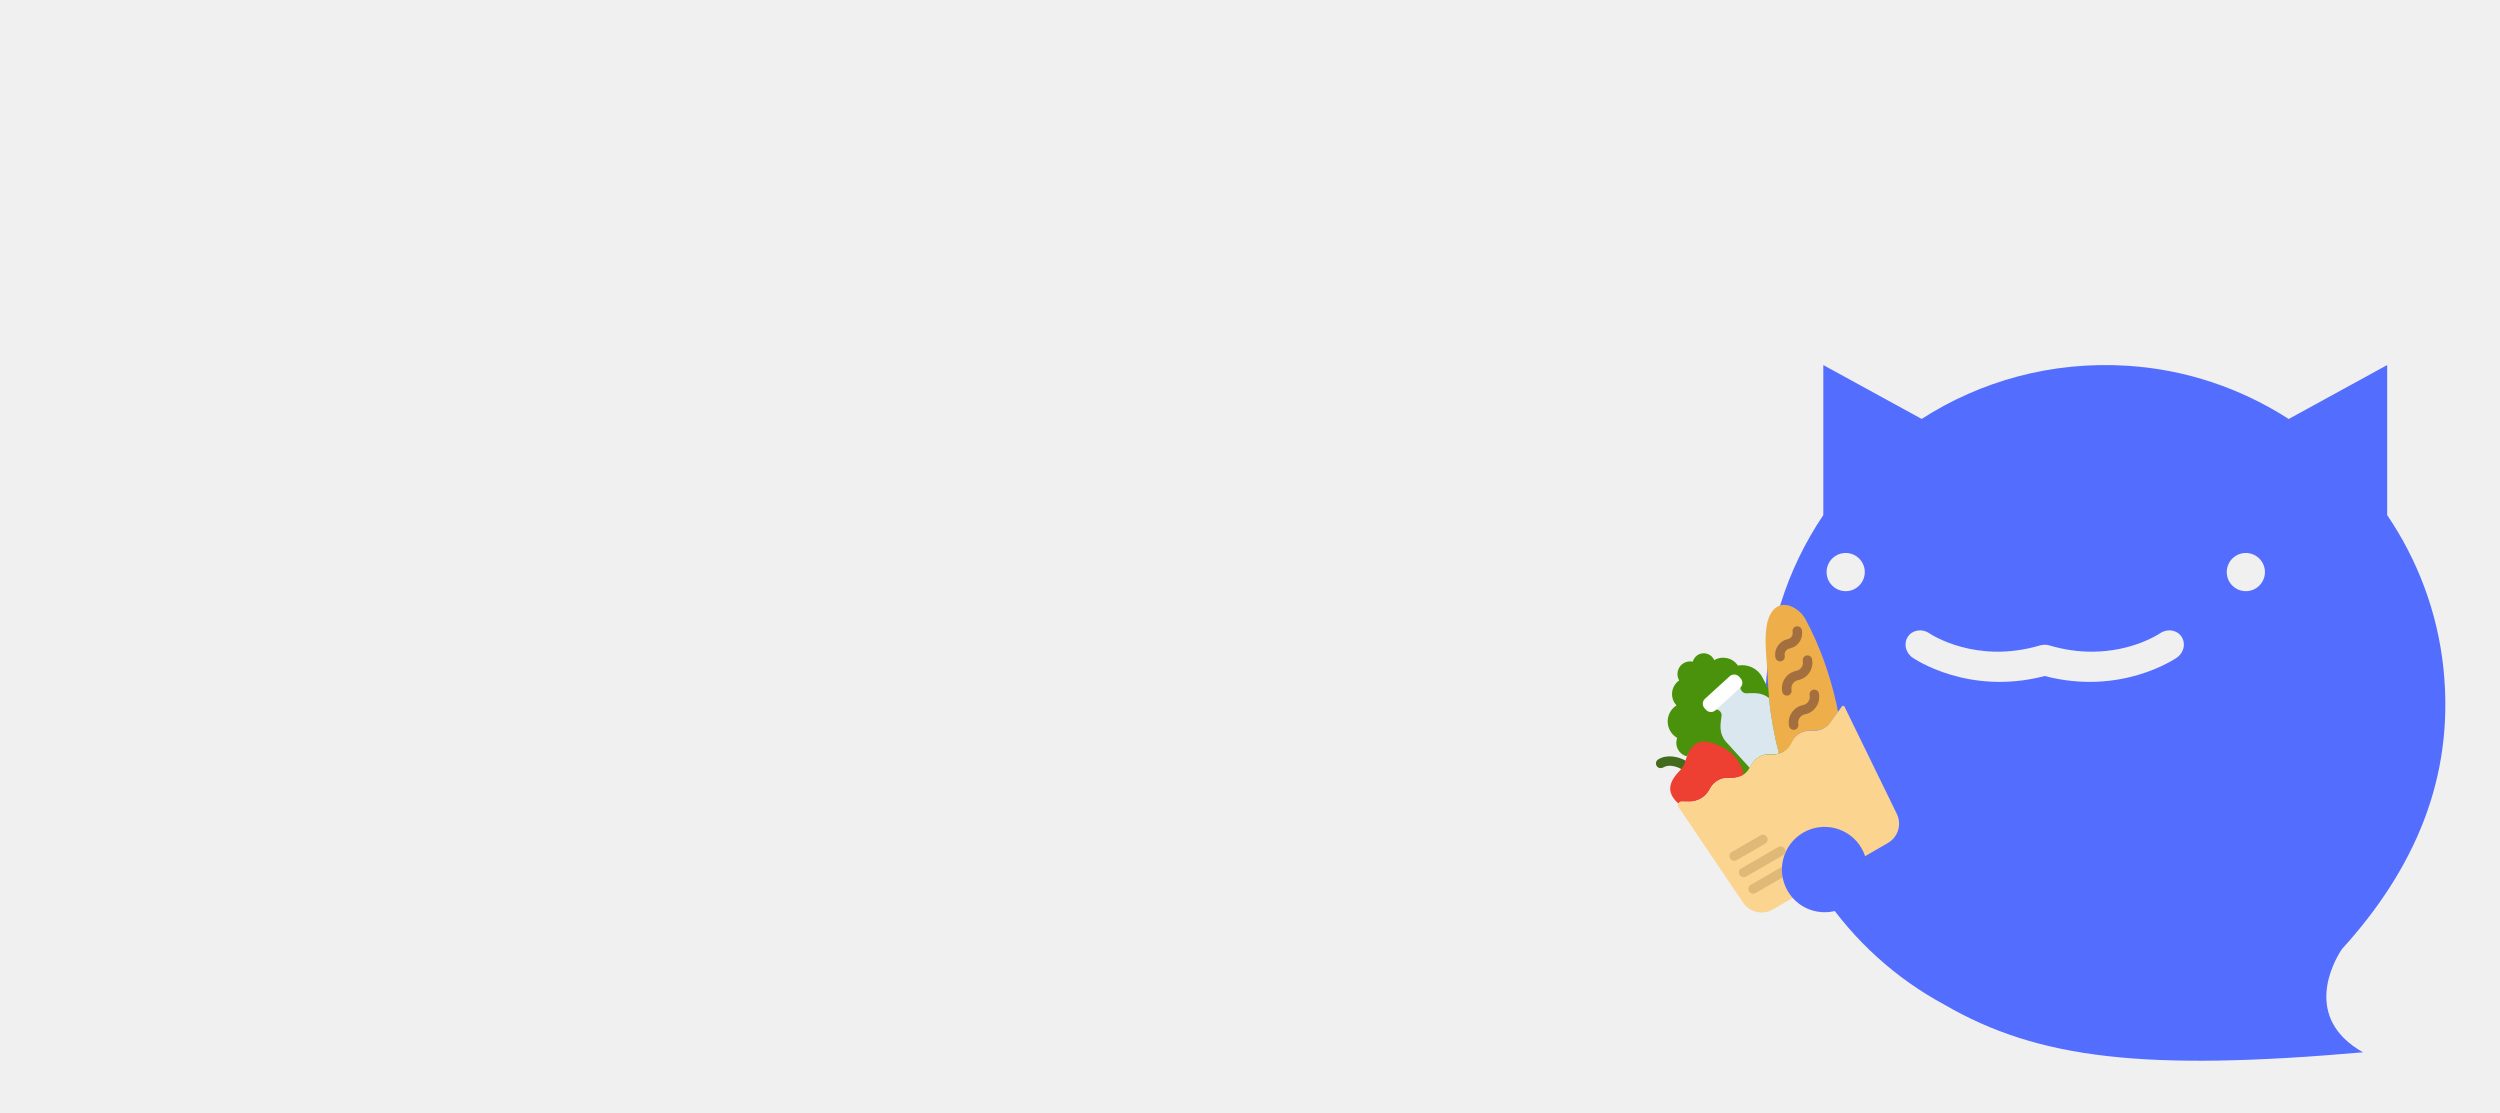
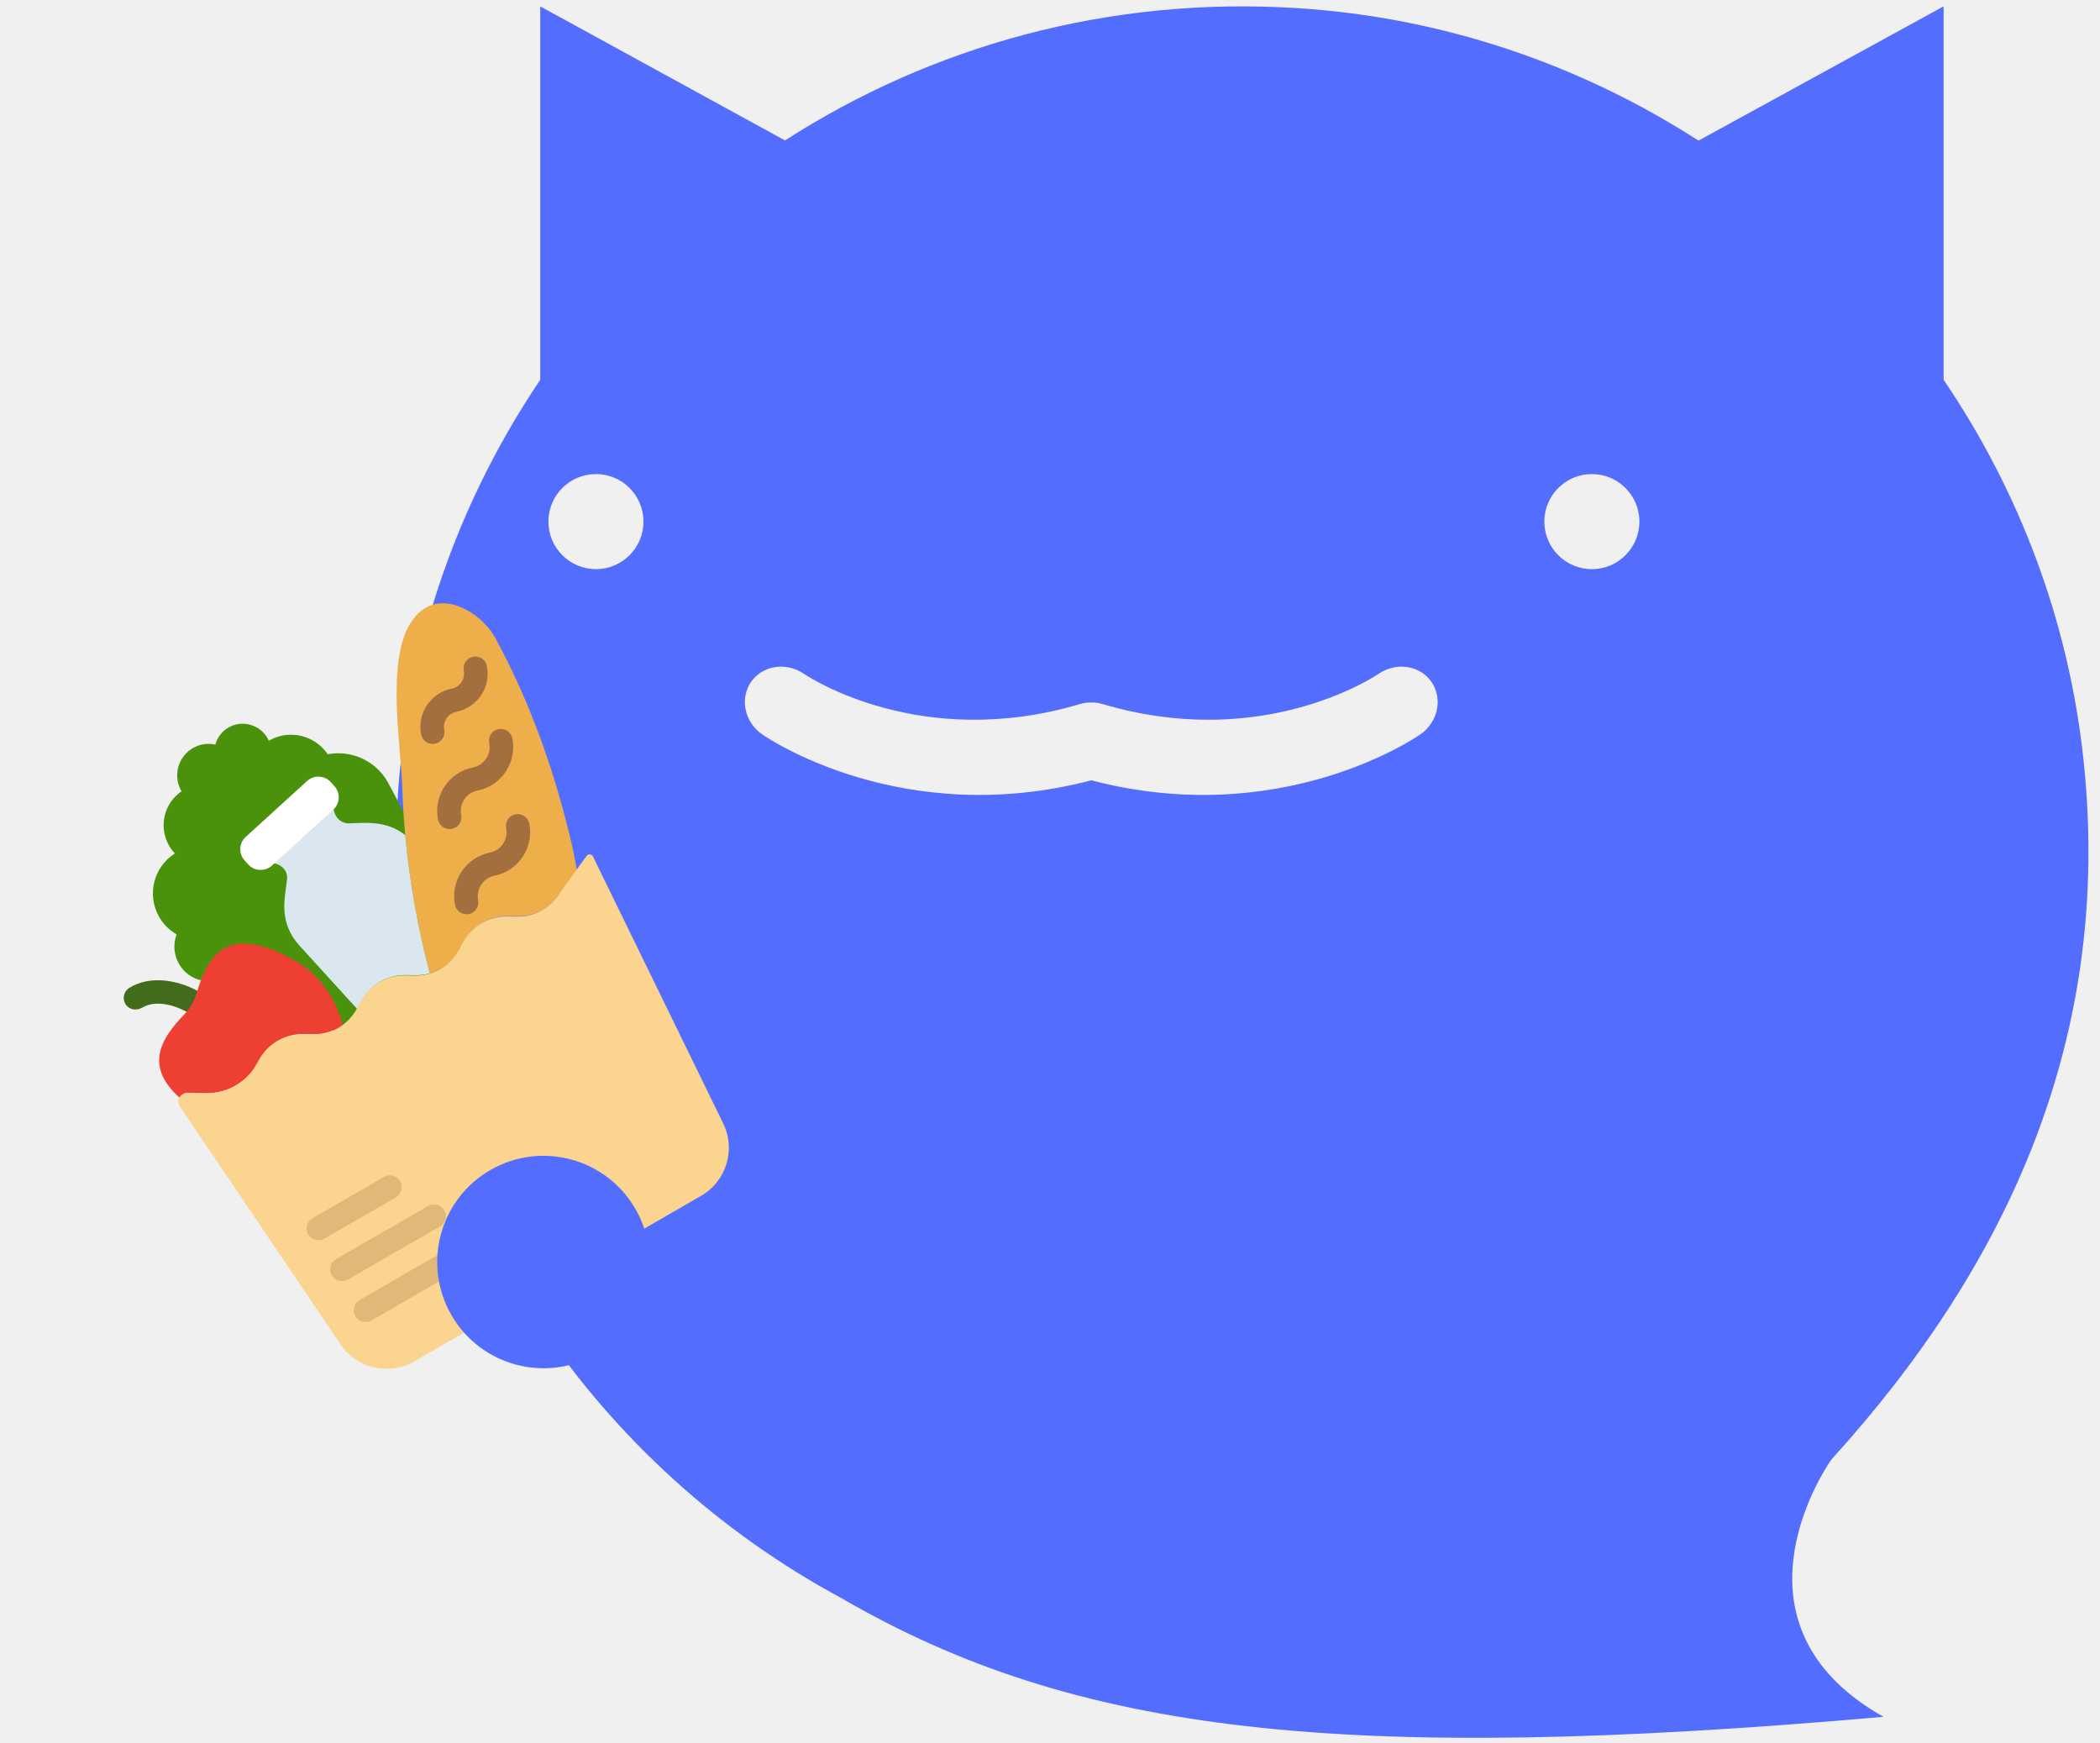
- <svg xmlns="http://www.w3.org/2000/svg" width="400px" height="178px" viewBox="0 0 400 178" version="1.1">
+ <svg xmlns="http://www.w3.org/2000/svg" width="135px" height="112px" viewBox="0" version="1.1">
  <defs />
  <g id="Symbols" stroke="none" stroke-width="1" fill="none" fill-rule="evenodd">
    <g id="img_ram-market">
-       <g id="Group-23" transform="translate(257, 58)">
+       <g id="Group-23">
        <path d="M124.946,0.409 L109.19,9.04 C101.626,4.169 92.811,1.12 83.408,0.523 C71.238,-0.251 59.862,2.984 50.465,9.028 L34.73,0.409 L34.73,24.414 L34.731,24.414 C28.872,33.094 25.451,43.554 25.451,54.814 C25.451,54.814 25.352,56.8 25.707,60.047 C27.473,78.541 38.492,94.333 54.087,102.735 C69.114,111.459 86.211,113.425 121.08,110.367 C111.322,104.86 116.433,95.842 117.54,94.115 C117.57,94.071 117.69,93.894 117.737,93.822 C129.187,81.22 135.804,66.555 133.947,48.92 C132.999,39.919 129.802,31.565 124.946,24.414 L124.946,0.409 Z M99.279,33.532 C99.279,31.844 100.648,30.476 102.335,30.476 C104.023,30.476 105.39,31.844 105.39,33.532 C105.39,35.219 104.023,36.588 102.335,36.588 C100.648,36.588 99.279,35.219 99.279,33.532 Z M35.255,33.532 C35.255,31.844 36.623,30.476 38.311,30.476 C39.998,30.476 41.366,31.844 41.366,33.532 C41.366,35.219 39.998,36.588 38.311,36.588 C36.623,36.588 35.255,35.219 35.255,33.532 Z M88.61,43.327 C89.754,42.539 91.28,42.764 92.021,43.834 C92.765,44.911 92.447,46.424 91.3,47.218 C90.925,47.474 82.283,53.337 70.154,50.163 C58.023,53.337 49.382,47.474 49.007,47.218 C47.859,46.424 47.542,44.911 48.285,43.834 C49.027,42.764 50.553,42.539 51.697,43.327 C52.026,43.544 59.218,48.296 69.43,45.259 C69.669,45.188 69.912,45.159 70.154,45.161 C70.395,45.159 70.638,45.188 70.876,45.259 C73.335,45.99 75.621,46.27 77.675,46.27 C84.155,46.271 88.36,43.492 88.61,43.327 Z" id="Fill-1" fill="#536DFE" />
        <g id="groceries" transform="translate(27.37649, 65.90277) rotate(-30) translate(-27.37649, -65.90277) translate(10.37649, 41.90277)">
          <path d="M4.717,15.866 C4.462,15.866 4.214,15.738 4.07,15.505 C3.604,14.75 2.734,13.877 1.735,13.908 C1.31,13.886 0.966,13.591 0.954,13.173 C0.941,12.754 1.27,12.404 1.689,12.391 C3.287,12.343 4.651,13.555 5.361,14.709 C5.581,15.065 5.471,15.533 5.114,15.753 C4.99,15.829 4.852,15.866 4.717,15.866 Z" id="Shape" fill="#436B1C" fill-rule="nonzero" />
          <path d="M20.244,5.764 C20.142,4.286 18.914,3.117 17.41,3.117 C17.406,3.117 17.402,3.118 17.398,3.118 C17.424,2.894 17.409,2.658 17.337,2.411 C17.133,1.718 16.524,1.185 15.806,1.099 C15.217,1.029 14.677,1.24 14.298,1.614 C13.938,1.289 13.466,1.086 12.943,1.086 C11.821,1.086 10.912,1.995 10.912,3.117 C10.912,3.12 10.913,3.123 10.913,3.127 C9.549,3.23 8.474,4.368 8.474,5.757 C8.474,5.97 8.502,6.175 8.549,6.373 C6.927,6.441 5.631,7.775 5.631,9.414 C5.631,9.97 5.782,10.488 6.041,10.937 C5.543,11.346 5.224,11.968 5.224,12.663 C5.224,13.299 5.493,13.869 5.92,14.275 C7.75,12.78 9.672,17.781 11.936,21.773 C12.688,23.1 20.811,21.687 21.458,22.511 C22.195,21.848 22.672,10.301 22.692,9.287 C22.724,7.659 21.691,6.271 20.244,5.764 Z" id="Shape" fill="#4A920B" fill-rule="nonzero" />
          <path d="M21.283,20.888 L21.824,20.564 C22.825,19.963 24.075,19.963 25.076,20.564 L25.617,20.888 C26.618,21.489 27.868,21.489 28.869,20.888 L30.398,20.208 C30.622,19.582 30.779,19.128 30.841,18.927 C32.267,14.339 33.186,9.509 33.311,4.691 C33.361,2.753 31.759,-0.269 29.097,1.105 C26.48,2.453 24.606,7.627 23.289,10.083 C21.418,13.574 19.939,17.37 18.885,21.239 C19.688,21.441 20.551,21.327 21.283,20.888 Z" id="Shape" fill="#EEAF4B" fill-rule="nonzero" />
          <path d="M1.559,20.109 L2.579,20.721 C3.752,21.424 5.216,21.424 6.388,20.721 L6.65,20.563 C7.652,19.963 8.902,19.963 9.903,20.563 L10.444,20.887 C11.032,21.24 11.705,21.38 12.364,21.318 C12.849,19.75 12.686,17.79 11.934,16.463 C9.403,11.998 7.298,12.908 5.272,14.846 C4.883,15.218 4.409,15.49 3.891,15.638 C1.67,16.273 0.03,17.312 0.963,20.14 C1.127,20.02 1.356,19.988 1.559,20.109 Z" id="Shape" fill="#ED3F32" fill-rule="nonzero" />
          <path d="M23.209,19.236 C23.128,19.236 23.046,19.224 22.965,19.196 C22.569,19.061 22.356,18.63 22.491,18.234 C22.997,16.745 24.622,15.948 26.108,16.449 C26.806,16.687 27.565,16.312 27.802,15.615 C27.936,15.218 28.365,15.004 28.764,15.14 C29.161,15.275 29.374,15.706 29.239,16.102 C28.733,17.592 27.11,18.391 25.621,17.887 C24.925,17.65 24.165,18.026 23.928,18.721 C23.82,19.038 23.524,19.236 23.209,19.236 Z" id="Shape" fill="#A46F3E" fill-rule="nonzero" />
          <path d="M25.003,13.951 C24.923,13.951 24.84,13.938 24.76,13.911 C24.363,13.776 24.15,13.345 24.285,12.948 C24.53,12.227 25.042,11.643 25.725,11.306 C26.407,10.969 27.18,10.919 27.903,11.164 C28.601,11.402 29.359,11.026 29.596,10.328 C29.73,9.931 30.161,9.718 30.558,9.853 C30.955,9.988 31.167,10.419 31.032,10.816 C30.527,12.306 28.903,13.104 27.415,12.601 C27.077,12.486 26.715,12.509 26.395,12.667 C26.076,12.825 25.837,13.097 25.721,13.436 C25.615,13.752 25.319,13.951 25.003,13.951 Z" id="Shape" fill="#A46F3E" fill-rule="nonzero" />
          <path d="M26.798,8.665 C26.718,8.665 26.635,8.652 26.554,8.624 C26.157,8.489 25.945,8.058 26.08,7.662 C26.523,6.355 27.948,5.654 29.255,6.096 C29.505,6.181 29.772,6.164 30.008,6.048 C30.244,5.932 30.421,5.73 30.506,5.481 C30.64,5.084 31.07,4.871 31.468,5.006 C31.865,5.141 32.078,5.572 31.942,5.968 C31.727,6.602 31.279,7.114 30.679,7.409 C30.079,7.705 29.4,7.748 28.767,7.533 C28.252,7.358 27.691,7.635 27.516,8.15 C27.409,8.466 27.114,8.665 26.798,8.665 Z" id="Shape" fill="#A46F3E" fill-rule="nonzero" />
          <path d="M13.937,11.452 C13.22,12.406 12.088,13.534 12.524,15.528 L13.695,20.888 C13.695,20.888 13.696,20.888 13.696,20.888 L14.237,20.564 C15.238,19.963 16.489,19.963 17.489,20.564 L18.03,20.888 C18.47,21.152 18.885,21.239 18.885,21.239 C19.676,18.339 20.705,15.479 21.959,12.758 C21.372,11.29 20.118,10.798 19.208,10.295 C19.202,10.292 19.197,10.289 19.192,10.287 C18.617,9.957 18.581,9.168 19.014,8.666 C19.185,8.468 19.264,8.196 19.205,7.923 L19.113,7.504 C19.012,7.043 18.552,6.748 18.092,6.849 L13.481,7.855 C13.02,7.956 12.726,8.416 12.827,8.876 L12.918,9.295 C12.979,9.574 13.172,9.79 13.416,9.896 C13.977,10.138 14.319,10.764 14.032,11.303 C14.005,11.354 13.973,11.403 13.937,11.452 Z" id="Shape" fill="#DAE7EF" fill-rule="nonzero" />
          <path d="M18.774,9.027 L13.555,10.168 C12.979,10.293 12.404,9.925 12.278,9.349 L12.203,9.006 C12.077,8.43 12.446,7.855 13.022,7.729 L18.24,6.589 C18.816,6.463 19.391,6.832 19.517,7.408 L19.592,7.75 C19.718,8.327 19.35,8.901 18.774,9.027 Z" id="Shape" fill="#FFFFFF" fill-rule="nonzero" />
          <path d="M31.724,19.977 L30.4,38.965 C30.303,40.861 28.738,42.348 26.84,42.348 L5.544,42.348 C3.645,42.348 2.08,40.861 1.983,38.965 L0.691,20.6 C0.669,20.168 1.137,19.887 1.508,20.109 L2.529,20.721 C3.701,21.424 5.165,21.424 6.337,20.721 L6.6,20.563 C7.601,19.963 8.851,19.963 9.852,20.563 L10.393,20.888 C11.394,21.489 12.645,21.489 13.645,20.888 L14.186,20.563 C15.188,19.963 16.438,19.963 17.438,20.563 L17.979,20.888 C18.981,21.489 20.231,21.489 21.232,20.888 L21.773,20.563 C22.774,19.963 24.024,19.963 25.025,20.563 L25.566,20.888 C26.567,21.489 27.818,21.489 28.818,20.888 L31.388,19.746 C31.551,19.673 31.733,19.799 31.724,19.977 Z" id="Shape" fill="#FBD490" fill-rule="nonzero" />
          <path d="M9.794,32.622 L4.484,32.622 C4.065,32.622 3.725,32.283 3.725,31.864 C3.725,31.444 4.065,31.105 4.484,31.105 L9.794,31.105 C10.213,31.105 10.553,31.444 10.553,31.864 C10.553,32.283 10.213,32.622 9.794,32.622 Z" id="Shape" fill="#E0B877" fill-rule="nonzero" />
          <path d="M11.312,35.657 L4.484,35.657 C4.065,35.657 3.725,35.318 3.725,34.898 C3.725,34.479 4.065,34.14 4.484,34.14 L11.312,34.14 C11.73,34.14 12.07,34.479 12.07,34.898 C12.07,35.318 11.73,35.657 11.312,35.657 Z" id="Shape" fill="#E0B877" fill-rule="nonzero" />
          <path d="M12.829,38.691 L4.484,38.691 C4.065,38.691 3.725,38.352 3.725,37.933 C3.725,37.513 4.065,37.174 4.484,37.174 L12.829,37.174 C13.248,37.174 13.588,37.513 13.588,37.933 C13.588,38.352 13.248,38.691 12.829,38.691 Z" id="Shape" fill="#E0B877" fill-rule="nonzero" />
          <path d="M17.381,38.691 L15.864,38.691 C15.445,38.691 15.105,38.352 15.105,37.933 C15.105,37.513 15.445,37.174 15.864,37.174 L17.381,37.174 C17.8,37.174 18.139,37.513 18.139,37.933 C18.139,38.352 17.8,38.691 17.381,38.691 Z" id="Shape" fill="#E0B877" fill-rule="nonzero" />
          <circle id="Oval" fill="#536DFE" cx="15.932" cy="40.967" r="6.828" />
        </g>
      </g>
    </g>
  </g>
</svg>
